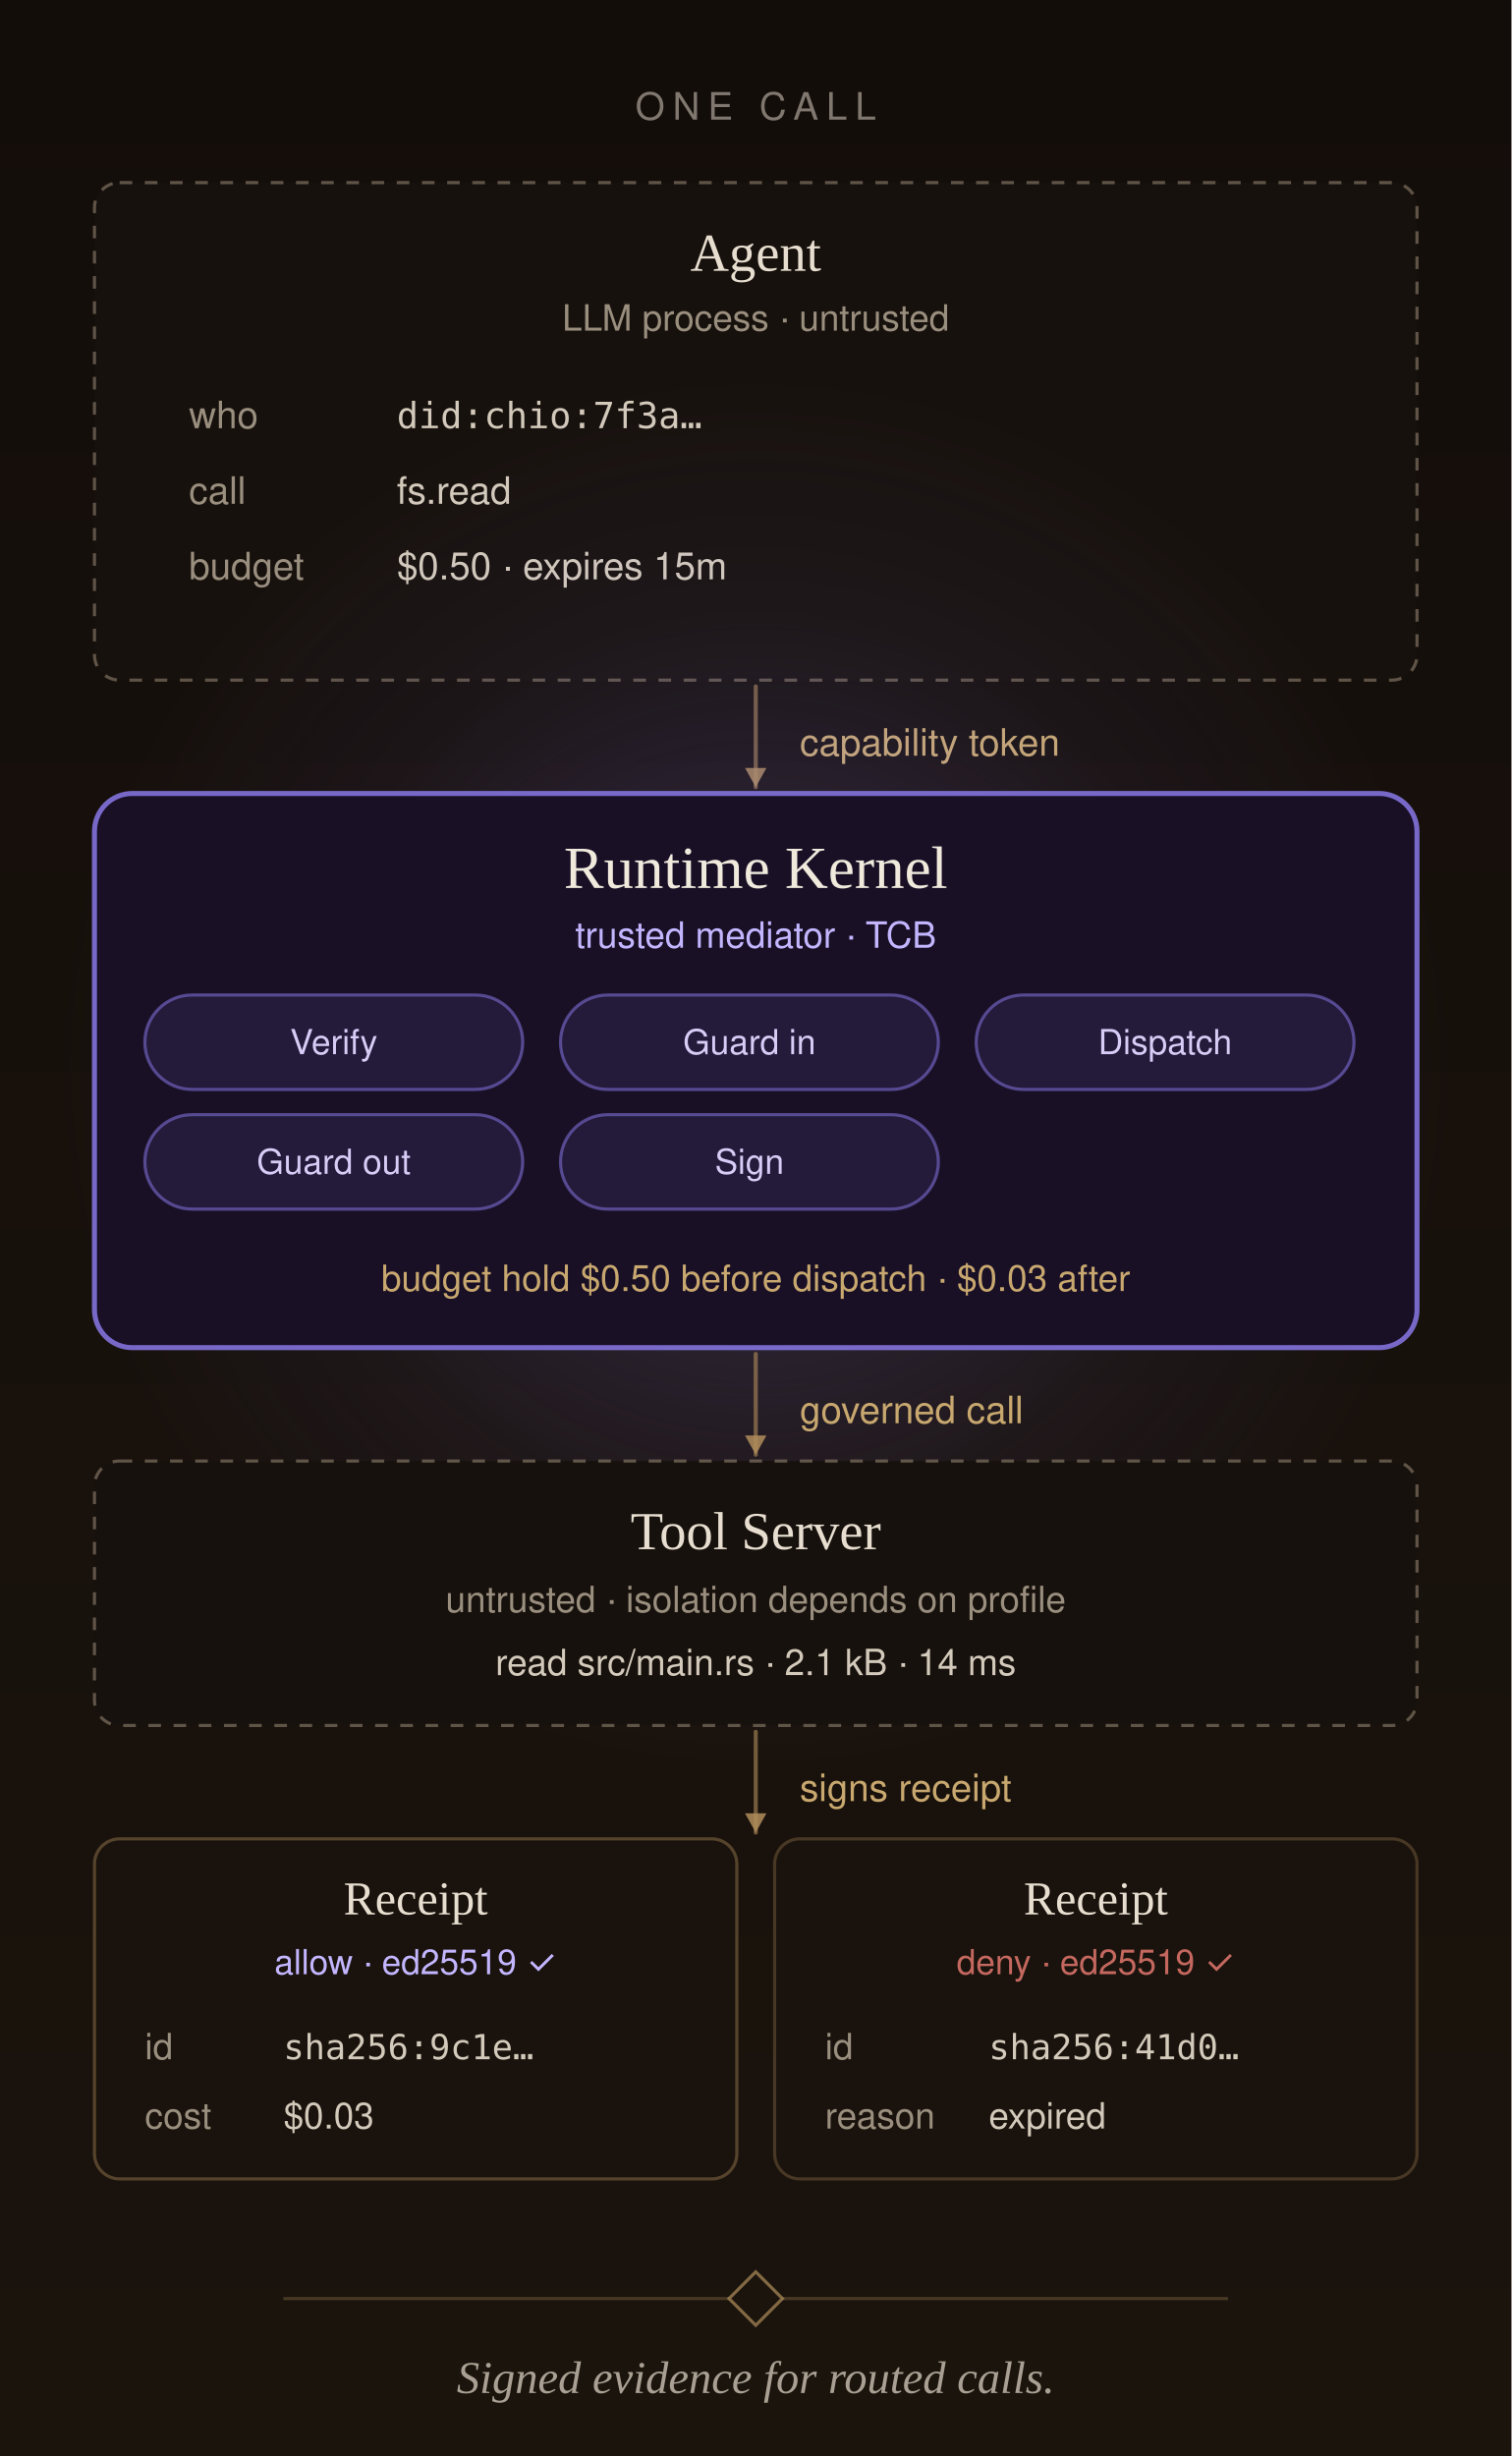
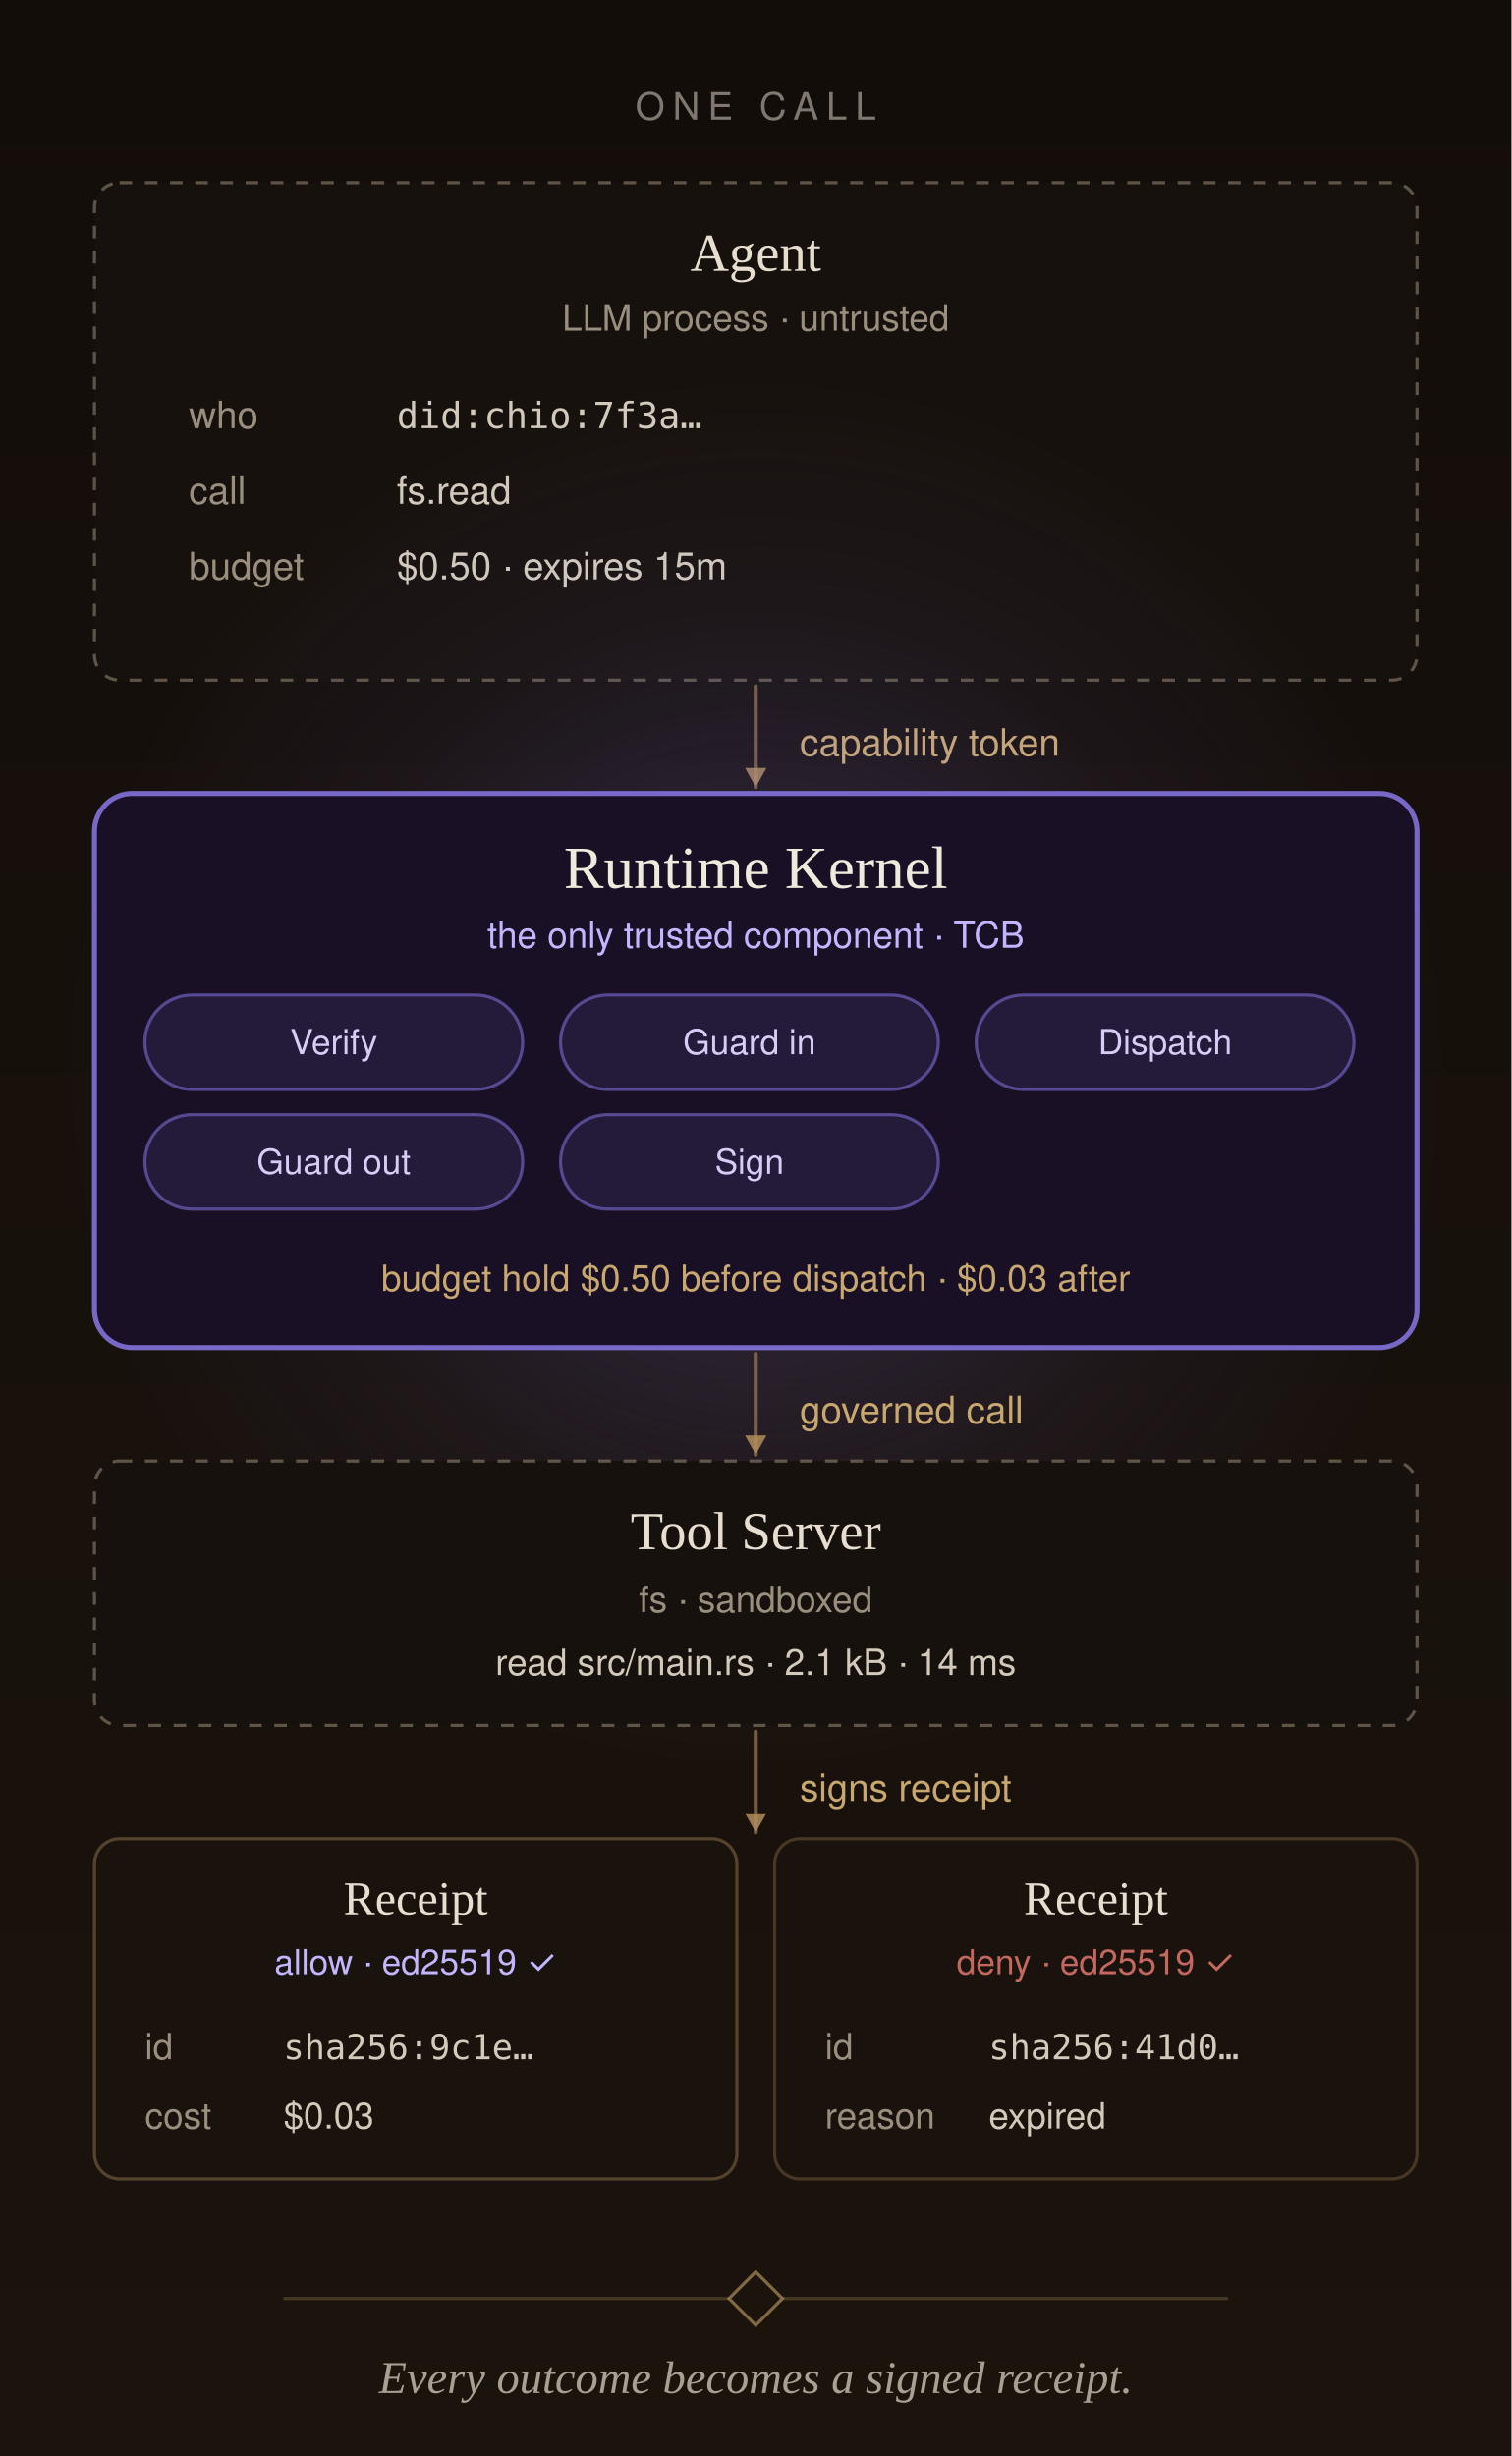
- <svg xmlns="http://www.w3.org/2000/svg" viewBox="0 0 480 780" width="480" height="780" role="img" aria-label="Example Chio call with successful receipt signing: an untrusted agent presents a signed capability token; the Runtime Kernel verifies it, guards the request and result, dispatches to an untrusted tool server, and signs a receipt. Tool isolation depends on the selected runtime profile; the kernel and trusted services authorize calls. The expired-token example refuses before dispatch and has a signed deny receipt. Receipt failure after dispatch does not prove no effect.">
+ <svg xmlns="http://www.w3.org/2000/svg" viewBox="0 0 480 780" width="480" height="780" role="img" aria-label="One tool call through Chio, stacked for small screens.">
  <defs>
    <linearGradient id="ocmbg" x1="0" y1="0" x2="0" y2="1">
      <stop offset="0" stop-color="#130d0a" />
      <stop offset="1" stop-color="#1b140d" />
    </linearGradient>
    <radialGradient id="ocmglow" cx="50%" cy="50%" r="50%">
      <stop offset="0" stop-color="#8f7ff2" stop-opacity="0.32" />
      <stop offset="0.6" stop-color="#8f7ff2" stop-opacity="0.07" />
      <stop offset="1" stop-color="#8f7ff2" stop-opacity="0" />
    </radialGradient>
    <radialGradient id="ocmkglow" cx="50%" cy="50%" r="50%">
      <stop offset="0" stop-color="#8f7ff2" stop-opacity="0.28" />
      <stop offset="0.65" stop-color="#8f7ff2" stop-opacity="0.06" />
      <stop offset="1" stop-color="#8f7ff2" stop-opacity="0" />
    </radialGradient>
  </defs>
  <rect width="480" height="780" fill="url(#ocmbg)" />
  <text x="240.0" y="38" text-anchor="middle" font-family="-apple-system, 'Segoe UI', Helvetica, Arial, sans-serif" font-size="12" letter-spacing="2.5" fill="#d8cfc0" fill-opacity="0.55">ONE CALL</text>
  <rect x="30" y="58" width="420" height="158" rx="8" fill="#17110d" stroke="#9a8b76" stroke-opacity="0.55" stroke-dasharray="4 4" />
  <text x="240" y="86" text-anchor="middle" font-family="Georgia, 'Times New Roman', serif" font-size="17" fill="#e7ded0">Agent</text>
  <text x="240" y="105" text-anchor="middle" font-family="-apple-system, 'Segoe UI', Helvetica, Arial, sans-serif" font-size="11.5" fill="#9a8f7e">LLM process · untrusted</text>
  <text x="60" y="136" text-anchor="start" font-family="-apple-system, 'Segoe UI', Helvetica, Arial, sans-serif" font-size="12" fill="#9a8f7e">who</text>
  <text x="126" y="136" text-anchor="start" font-family="ui-monospace, SFMono-Regular, Menlo, Consolas, monospace" font-size="11.5" fill="#d3cabb">did:chio:7f3a…</text>
  <text x="60" y="160" text-anchor="start" font-family="-apple-system, 'Segoe UI', Helvetica, Arial, sans-serif" font-size="12" fill="#9a8f7e">call</text>
  <text x="126" y="160" text-anchor="start" font-family="-apple-system, 'Segoe UI', Helvetica, Arial, sans-serif" font-size="12" fill="#d3cabb">fs.read</text>
  <text x="60" y="184" text-anchor="start" font-family="-apple-system, 'Segoe UI', Helvetica, Arial, sans-serif" font-size="12" fill="#9a8f7e">budget</text>
  <text x="126" y="184" text-anchor="start" font-family="-apple-system, 'Segoe UI', Helvetica, Arial, sans-serif" font-size="12" fill="#d3cabb">$0.50 · expires 15m</text>
  <path d="M240 218 L240 250" stroke="#b08d5b" stroke-opacity="0.6" stroke-width="1.3" fill="none" stroke-linecap="round" />
  <path d="M240 250 L236.6 243.9 L243.4 243.9 Z" fill="#b08d5b" fill-opacity="0.85" />
  <text x="254" y="240" text-anchor="start" font-family="-apple-system, 'Segoe UI', Helvetica, Arial, sans-serif" font-size="12" fill="#c8a86f">capability token</text>
  <circle cx="240.0" cy="340.0" r="220" fill="url(#ocmkglow)" />
  <rect x="30" y="252" width="420" height="176" rx="12" fill="#191026" stroke="#8f7ff2" stroke-opacity="0.8" stroke-width="1.6" />
  <text x="240" y="282" text-anchor="middle" font-family="Georgia, 'Times New Roman', serif" font-size="19" fill="#f0eadd">Runtime Kernel</text>
-   <text x="240" y="301" text-anchor="middle" font-family="-apple-system, 'Segoe UI', Helvetica, Arial, sans-serif" font-size="11.5" fill="#c3b6ff">trusted mediator · TCB</text>
+   <text x="240" y="301" text-anchor="middle" font-family="-apple-system, 'Segoe UI', Helvetica, Arial, sans-serif" font-size="11.5" fill="#c3b6ff">the only trusted component · TCB</text>
  <rect x="46" y="316" width="120" height="30" rx="15.0" fill="#241a3a" stroke="#8f7ff2" stroke-opacity="0.5" />
  <text x="106.0" y="334.8" text-anchor="middle" font-family="-apple-system, 'Segoe UI', Helvetica, Arial, sans-serif" font-size="11" fill="#d7ccf5">Verify</text>
  <rect x="178" y="316" width="120" height="30" rx="15.0" fill="#241a3a" stroke="#8f7ff2" stroke-opacity="0.5" />
  <text x="238.0" y="334.8" text-anchor="middle" font-family="-apple-system, 'Segoe UI', Helvetica, Arial, sans-serif" font-size="11" fill="#d7ccf5">Guard in</text>
  <rect x="310" y="316" width="120" height="30" rx="15.0" fill="#241a3a" stroke="#8f7ff2" stroke-opacity="0.5" />
  <text x="370.0" y="334.8" text-anchor="middle" font-family="-apple-system, 'Segoe UI', Helvetica, Arial, sans-serif" font-size="11" fill="#d7ccf5">Dispatch</text>
  <rect x="46" y="354" width="120" height="30" rx="15.0" fill="#241a3a" stroke="#8f7ff2" stroke-opacity="0.5" />
  <text x="106.0" y="372.8" text-anchor="middle" font-family="-apple-system, 'Segoe UI', Helvetica, Arial, sans-serif" font-size="11" fill="#d7ccf5">Guard out</text>
  <rect x="178" y="354" width="120" height="30" rx="15.0" fill="#241a3a" stroke="#8f7ff2" stroke-opacity="0.5" />
  <text x="238.0" y="372.8" text-anchor="middle" font-family="-apple-system, 'Segoe UI', Helvetica, Arial, sans-serif" font-size="11" fill="#d7ccf5">Sign</text>
  <text x="240" y="410" text-anchor="middle" font-family="-apple-system, 'Segoe UI', Helvetica, Arial, sans-serif" font-size="11.5" fill="#c8a86f">budget hold $0.50 before dispatch · $0.03 after</text>
  <path d="M240 430 L240 462" stroke="#b08d5b" stroke-opacity="0.6" stroke-width="1.3" fill="none" stroke-linecap="round" />
  <path d="M240 462 L236.6 455.9 L243.4 455.9 Z" fill="#b08d5b" fill-opacity="0.85" />
  <text x="254" y="452" text-anchor="start" font-family="-apple-system, 'Segoe UI', Helvetica, Arial, sans-serif" font-size="12" fill="#c8a86f">governed call</text>
  <rect x="30" y="464" width="420" height="84" rx="8" fill="#17110d" stroke="#9a8b76" stroke-opacity="0.55" stroke-dasharray="4 4" />
  <text x="240" y="492" text-anchor="middle" font-family="Georgia, 'Times New Roman', serif" font-size="17" fill="#e7ded0">Tool Server</text>
-   <text x="240" y="512" text-anchor="middle" font-family="-apple-system, 'Segoe UI', Helvetica, Arial, sans-serif" font-size="11.5" fill="#9a8f7e">untrusted · isolation depends on profile</text>
+   <text x="240" y="512" text-anchor="middle" font-family="-apple-system, 'Segoe UI', Helvetica, Arial, sans-serif" font-size="11.5" fill="#9a8f7e">fs · sandboxed</text>
  <text x="240" y="532" text-anchor="middle" font-family="-apple-system, 'Segoe UI', Helvetica, Arial, sans-serif" font-size="11.5" fill="#d3cabb">read src/main.rs · 2.1 kB · 14 ms</text>
  <path d="M240 550 L240 582" stroke="#b08d5b" stroke-opacity="0.6" stroke-width="1.3" fill="none" stroke-linecap="round" />
  <path d="M240 582 L236.6 575.9 L243.4 575.9 Z" fill="#b08d5b" fill-opacity="0.85" />
  <text x="254" y="572" text-anchor="start" font-family="-apple-system, 'Segoe UI', Helvetica, Arial, sans-serif" font-size="12" fill="#c8a86f">signs receipt</text>
  <rect x="30" y="584" width="204" height="108" rx="8" fill="#1a130d" stroke="#b08d5b" stroke-opacity="0.4" />
  <text x="132" y="608" text-anchor="middle" font-family="Georgia, 'Times New Roman', serif" font-size="15" fill="#e7ded0">Receipt</text>
  <text x="132" y="627" text-anchor="middle" font-family="-apple-system, 'Segoe UI', Helvetica, Arial, sans-serif" font-size="11" fill="#c3b6ff">allow · ed25519 ✓</text>
  <text x="46" y="654" text-anchor="start" font-family="-apple-system, 'Segoe UI', Helvetica, Arial, sans-serif" font-size="11.5" fill="#9a8f7e">id</text>
  <text x="90" y="654" text-anchor="start" font-family="ui-monospace, SFMono-Regular, Menlo, Consolas, monospace" font-size="11.0" fill="#d3cabb">sha256:9c1e…</text>
  <text x="46" y="676" text-anchor="start" font-family="-apple-system, 'Segoe UI', Helvetica, Arial, sans-serif" font-size="11.5" fill="#9a8f7e">cost</text>
  <text x="90" y="676" text-anchor="start" font-family="-apple-system, 'Segoe UI', Helvetica, Arial, sans-serif" font-size="11.5" fill="#d3cabb">$0.03</text>
  <rect x="246" y="584" width="204" height="108" rx="8" fill="#1a130d" stroke="#b08d5b" stroke-opacity="0.3" />
  <text x="348" y="608" text-anchor="middle" font-family="Georgia, 'Times New Roman', serif" font-size="15" fill="#e7ded0">Receipt</text>
  <text x="348" y="627" text-anchor="middle" font-family="-apple-system, 'Segoe UI', Helvetica, Arial, sans-serif" font-size="11" fill="#c4685f">deny · ed25519 ✓</text>
  <text x="262" y="654" text-anchor="start" font-family="-apple-system, 'Segoe UI', Helvetica, Arial, sans-serif" font-size="11.5" fill="#9a8f7e">id</text>
  <text x="314" y="654" text-anchor="start" font-family="ui-monospace, SFMono-Regular, Menlo, Consolas, monospace" font-size="11.0" fill="#d3cabb">sha256:41d0…</text>
  <text x="262" y="676" text-anchor="start" font-family="-apple-system, 'Segoe UI', Helvetica, Arial, sans-serif" font-size="11.5" fill="#9a8f7e">reason</text>
  <text x="314" y="676" text-anchor="start" font-family="-apple-system, 'Segoe UI', Helvetica, Arial, sans-serif" font-size="11.5" fill="#d3cabb">expired</text>
  <path d="M90.0 730 H390.0" stroke="#b08d5b" stroke-opacity="0.3" stroke-width="1" />
  <rect x="234.0" y="724" width="12" height="12" transform="rotate(45 240.0 730)" fill="#1b140d" stroke="#b08d5b" stroke-opacity="0.7" />
-   <text x="240.0" y="760" text-anchor="middle" font-family="Georgia, 'Times New Roman', serif" font-size="14.5" font-style="italic" fill="#d8cfc0" fill-opacity="0.75">Signed evidence for routed calls.</text>
+   <text x="240.0" y="760" text-anchor="middle" font-family="Georgia, 'Times New Roman', serif" font-size="14.5" font-style="italic" fill="#d8cfc0" fill-opacity="0.75">Every outcome becomes a signed receipt.</text>
</svg>
